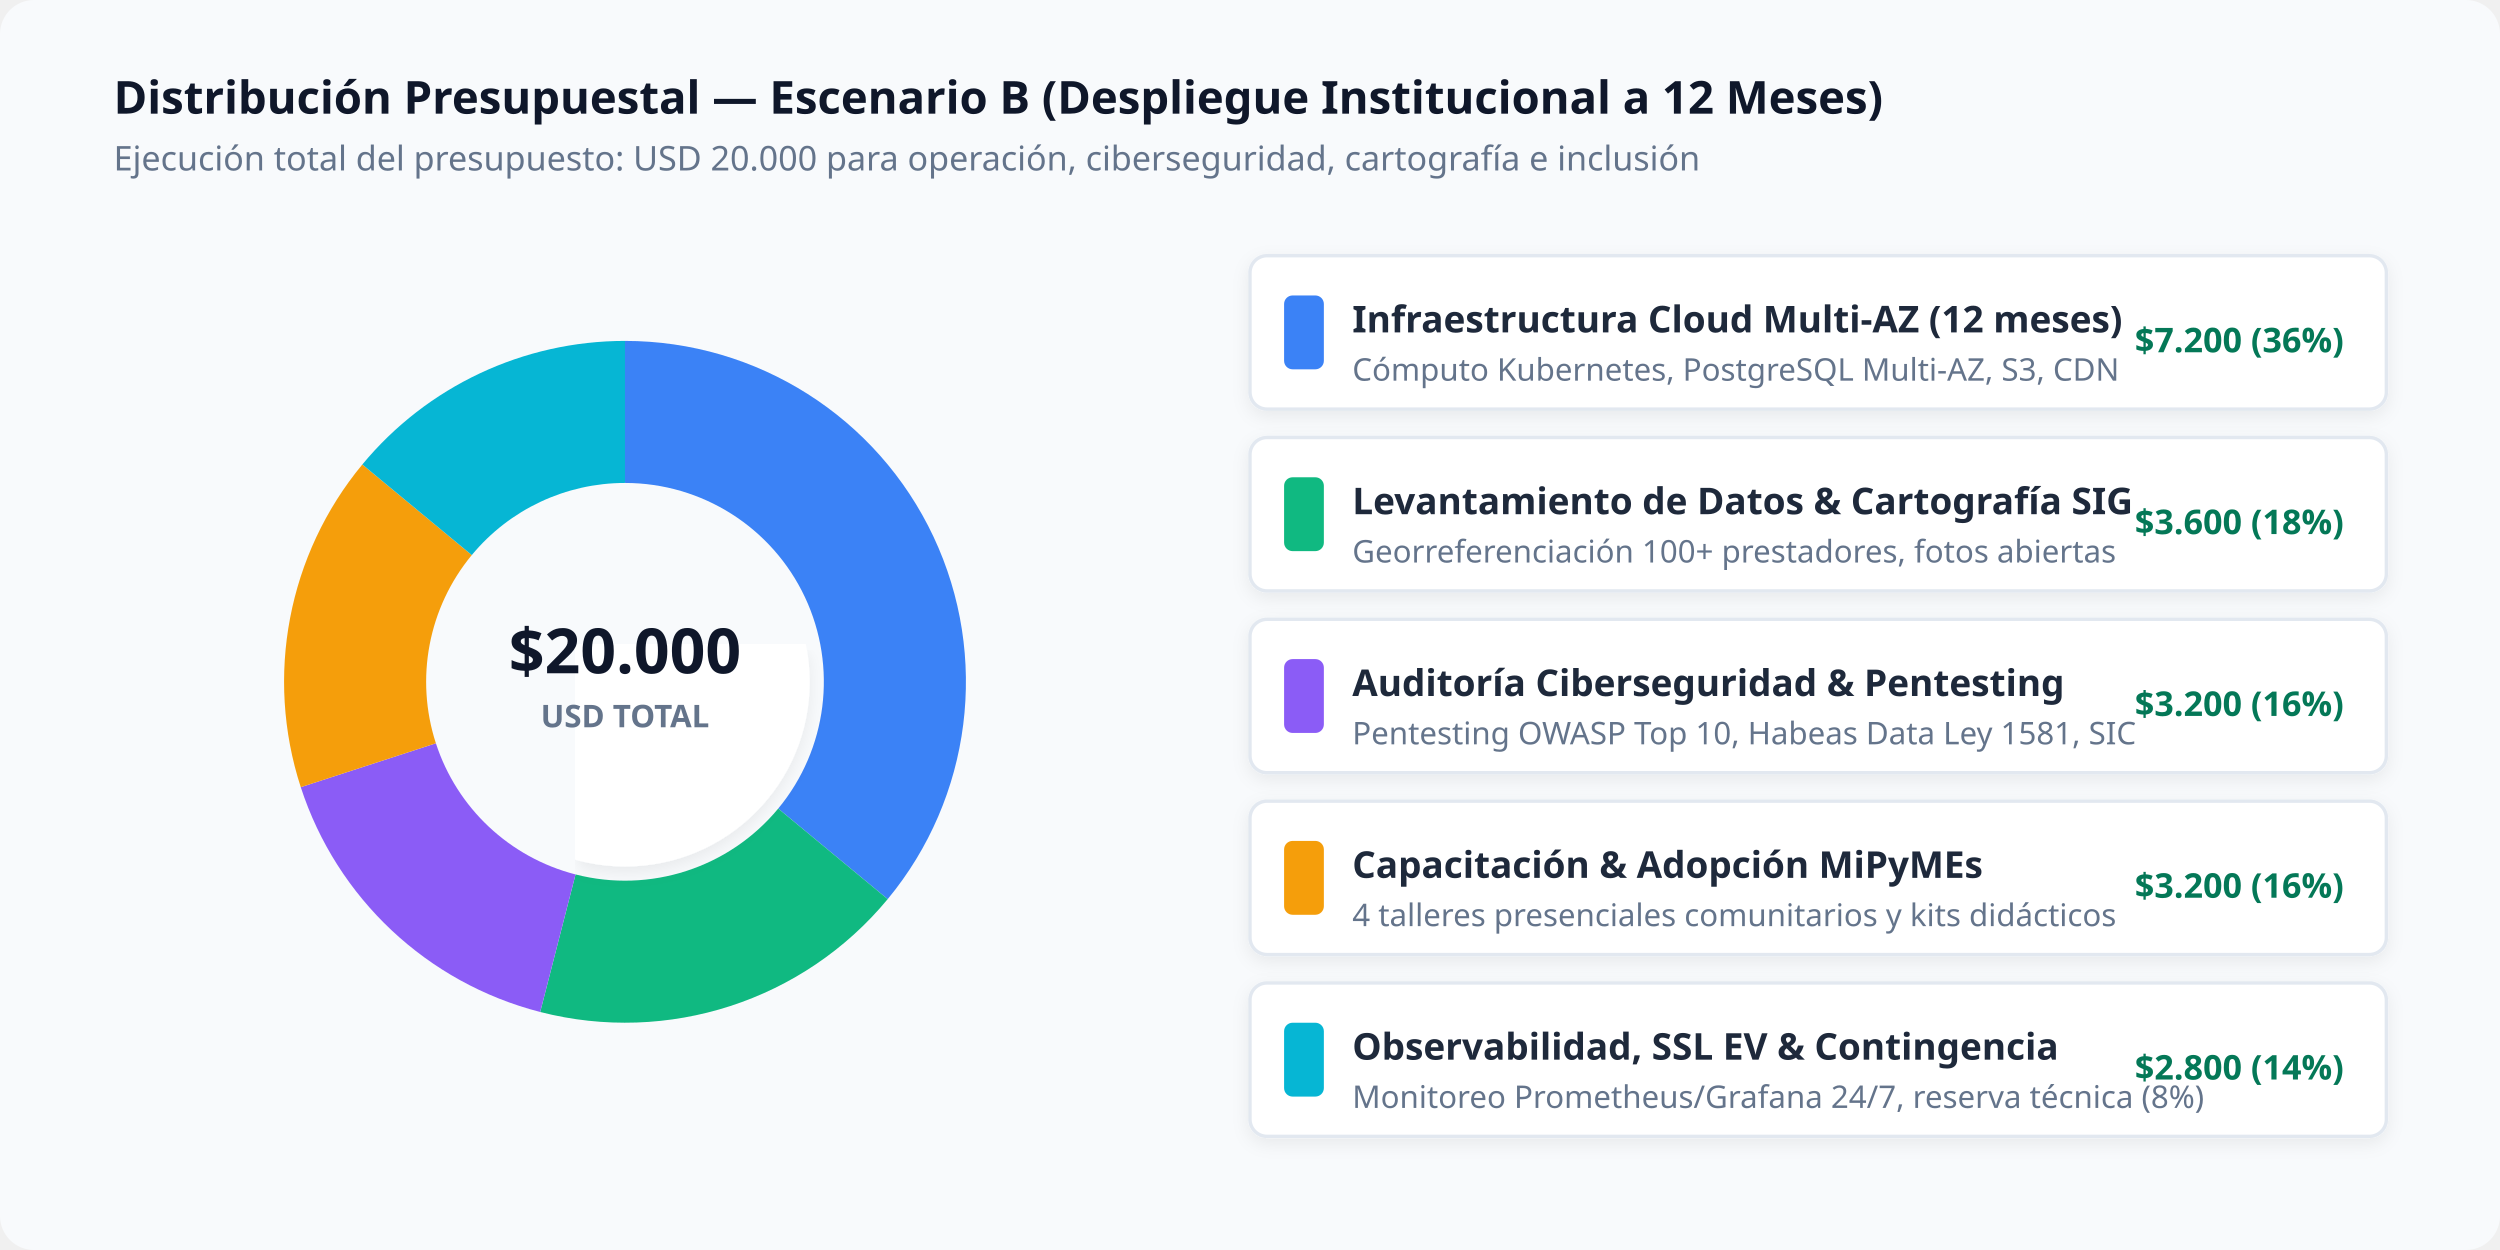
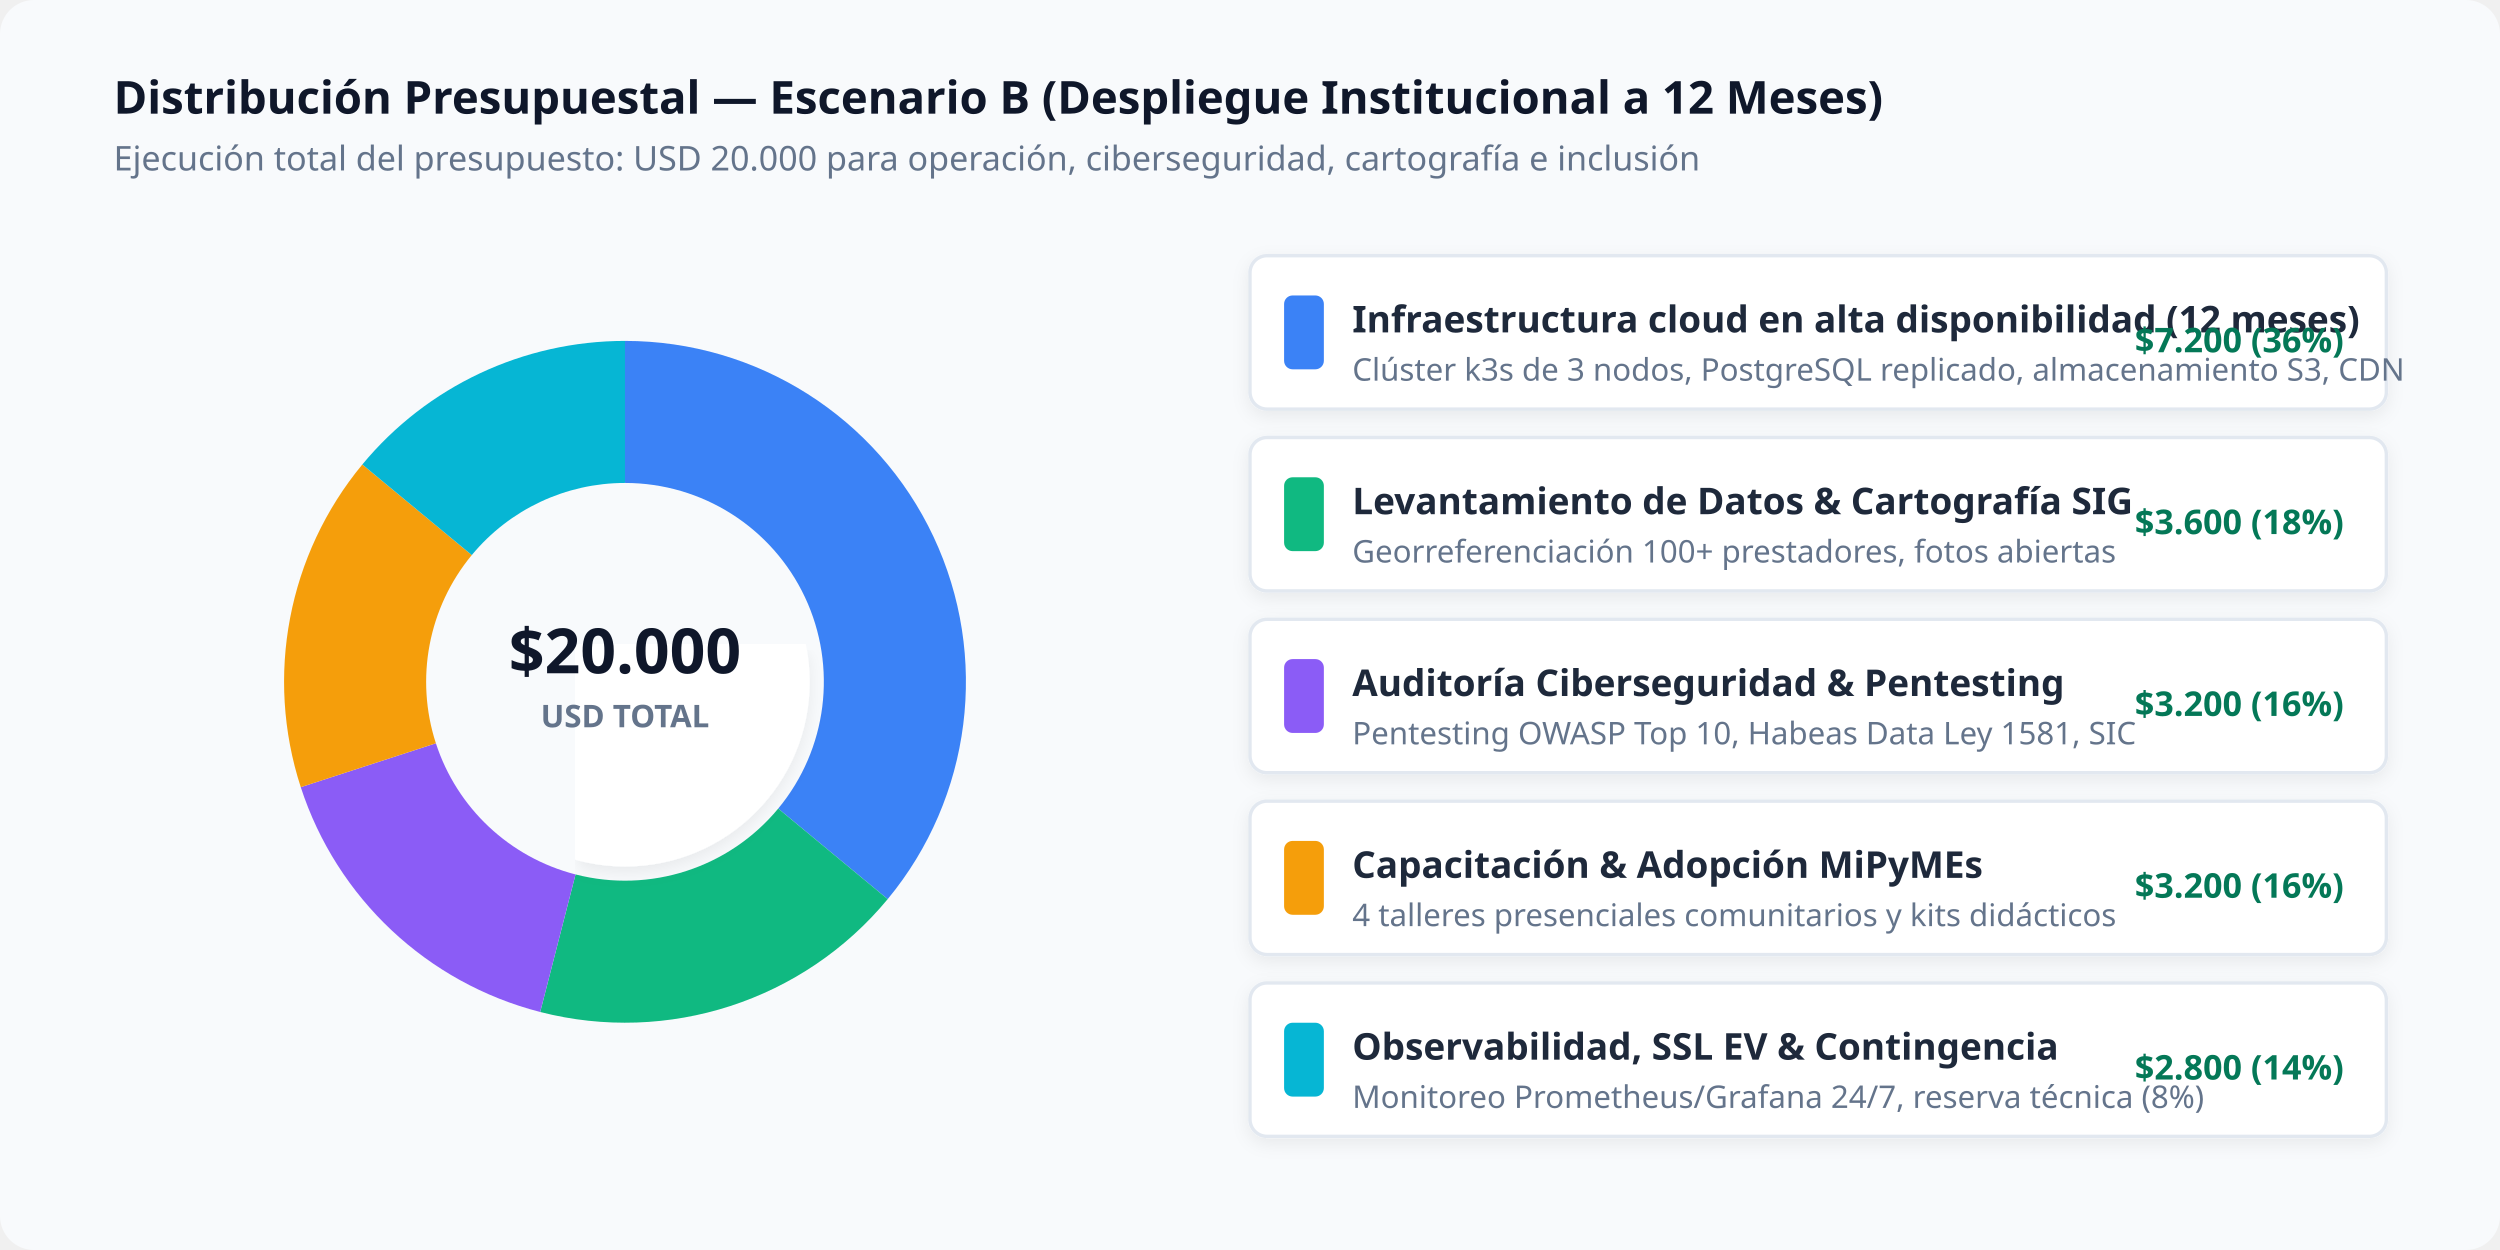
<svg xmlns="http://www.w3.org/2000/svg" viewBox="0 0 880 440" width="100%" height="100%">
  <defs>
    <style>
      .chart-title { font-family: 'Segoe UI', -apple-system, sans-serif; font-size: 16px; font-weight: bold; fill: #0f172a; }
      .chart-subtitle { font-family: 'Segoe UI', sans-serif; font-size: 12px; fill: #64748b; }
      .legend-title { font-family: 'Segoe UI', sans-serif; font-size: 13px; font-weight: bold; fill: #1e293b; }
      .legend-amount { font-family: 'Segoe UI', sans-serif; font-size: 12px; font-weight: bold; fill: #047857; }
      .legend-pct { font-family: 'Segoe UI', sans-serif; font-size: 11px; fill: #64748b; }
      .donut-total { font-family: 'Segoe UI', sans-serif; font-size: 22px; font-weight: bold; fill: #0f172a; }
      .donut-sub { font-family: 'Segoe UI', sans-serif; font-size: 11px; font-weight: 600; fill: #64748b; }
    </style>
    <filter id="shadow5" x="-2%" y="-3%" width="104%" height="108%" filterUnits="userSpaceOnUse">
      <feDropShadow dx="0" dy="2" stdDeviation="3" flood-color="#000" flood-opacity="0.07" />
    </filter>
  </defs>
  <rect width="880" height="440" fill="#f8fafc" rx="12" />
  <text x="40" y="40" class="chart-title">Distribución Presupuestal — Escenario B (Despliegue Institucional a 12 Meses)</text>
  <text x="40" y="60" class="chart-subtitle">Ejecución total del presupuesto: USD 20.000 para operación, ciberseguridad, cartografía e inclusión</text>
  <g transform="translate(220, 240)">
    <path d="M 0 -120 A 120 120 0 0 1 92.46 76.5 L 53.93 44.62 A 70 70 0 0 0 0 -70 Z" fill="#3b82f6" />
    <path d="M 92.46 76.5 A 120 120 0 0 1 -29.85 116.22 L -17.41 67.8 A 70 70 0 0 0 53.93 44.62 Z" fill="#10b981" />
    <path d="M -29.85 116.22 A 120 120 0 0 1 -114.13 37.08 L -66.57 21.63 A 70 70 0 0 0 -17.41 67.8 Z" fill="#8b5cf6" />
    <path d="M -114.13 37.08 A 120 120 0 0 1 -92.46 -76.5 L -53.93 -44.62 A 70 70 0 0 0 -66.57 21.63 Z" fill="#f59e0b" />
    <path d="M -92.46 -76.5 A 120 120 0 0 1 0 -120 L 0 -70 A 70 70 0 0 0 -53.93 -44.62 Z" fill="#06b6d4" />
    <circle cx="0" cy="0" r="65" fill="#ffffff" filter="url(#shadow5)" />
    <text x="0" y="-3" text-anchor="middle" class="donut-total">$20.000</text>
    <text x="0" y="16" text-anchor="middle" class="donut-sub">USD TOTAL</text>
  </g>
  <g transform="translate(440, 90)">
    <g transform="translate(0, 0)">
      <rect width="400" height="54" rx="6" fill="#ffffff" stroke="#e2e8f0" stroke-width="1.2" filter="url(#shadow5)" />
      <rect x="12" y="14" width="14" height="26" rx="3" fill="#3b82f6" />
-       <text x="36" y="27" class="legend-title">Infraestructura Cloud Multi-AZ (12 meses)</text>
-       <text x="36" y="44" class="legend-pct">Cómputo Kubernetes, PostgreSQL Multi-AZ, S3, CDN</text>
+       <text x="36" y="27" class="legend-title">Infraestructura cloud en alta disponibilidad (12 meses)</text>
+       <text x="36" y="44" class="legend-pct">Clúster k3s de 3 nodos, PostgreSQL replicado, almacenamiento S3, CDN</text>
      <text x="385" y="34" text-anchor="end" class="legend-amount">$7.200 (36%)</text>
    </g>
    <g transform="translate(0, 64)">
      <rect width="400" height="54" rx="6" fill="#ffffff" stroke="#e2e8f0" stroke-width="1.2" filter="url(#shadow5)" />
      <rect x="12" y="14" width="14" height="26" rx="3" fill="#10b981" />
      <text x="36" y="27" class="legend-title">Levantamiento de Datos &amp; Cartografía SIG</text>
      <text x="36" y="44" class="legend-pct">Georreferenciación 100+ prestadores, fotos abiertas</text>
      <text x="385" y="34" text-anchor="end" class="legend-amount">$3.600 (18%)</text>
    </g>
    <g transform="translate(0, 128)">
      <rect width="400" height="54" rx="6" fill="#ffffff" stroke="#e2e8f0" stroke-width="1.2" filter="url(#shadow5)" />
      <rect x="12" y="14" width="14" height="26" rx="3" fill="#8b5cf6" />
      <text x="36" y="27" class="legend-title">Auditoría Ciberseguridad &amp; Pentesting</text>
      <text x="36" y="44" class="legend-pct">Pentesting OWASP Top 10, Habeas Data Ley 1581, SIC</text>
      <text x="385" y="34" text-anchor="end" class="legend-amount">$3.200 (16%)</text>
    </g>
    <g transform="translate(0, 192)">
      <rect width="400" height="54" rx="6" fill="#ffffff" stroke="#e2e8f0" stroke-width="1.2" filter="url(#shadow5)" />
      <rect x="12" y="14" width="14" height="26" rx="3" fill="#f59e0b" />
      <text x="36" y="27" class="legend-title">Capacitación &amp; Adopción MiPyMEs</text>
      <text x="36" y="44" class="legend-pct">4 talleres presenciales comunitarios y kits didácticos</text>
      <text x="385" y="34" text-anchor="end" class="legend-amount">$3.200 (16%)</text>
    </g>
    <g transform="translate(0, 256)">
      <rect width="400" height="54" rx="6" fill="#ffffff" stroke="#e2e8f0" stroke-width="1.2" filter="url(#shadow5)" />
      <rect x="12" y="14" width="14" height="26" rx="3" fill="#06b6d4" />
      <text x="36" y="27" class="legend-title">Observabilidad, SSL EV &amp; Contingencia</text>
      <text x="36" y="44" class="legend-pct">Monitoreo Prometheus/Grafana 24/7, reserva técnica (8%)</text>
      <text x="385" y="34" text-anchor="end" class="legend-amount">$2.800 (14%)</text>
    </g>
  </g>
</svg>
